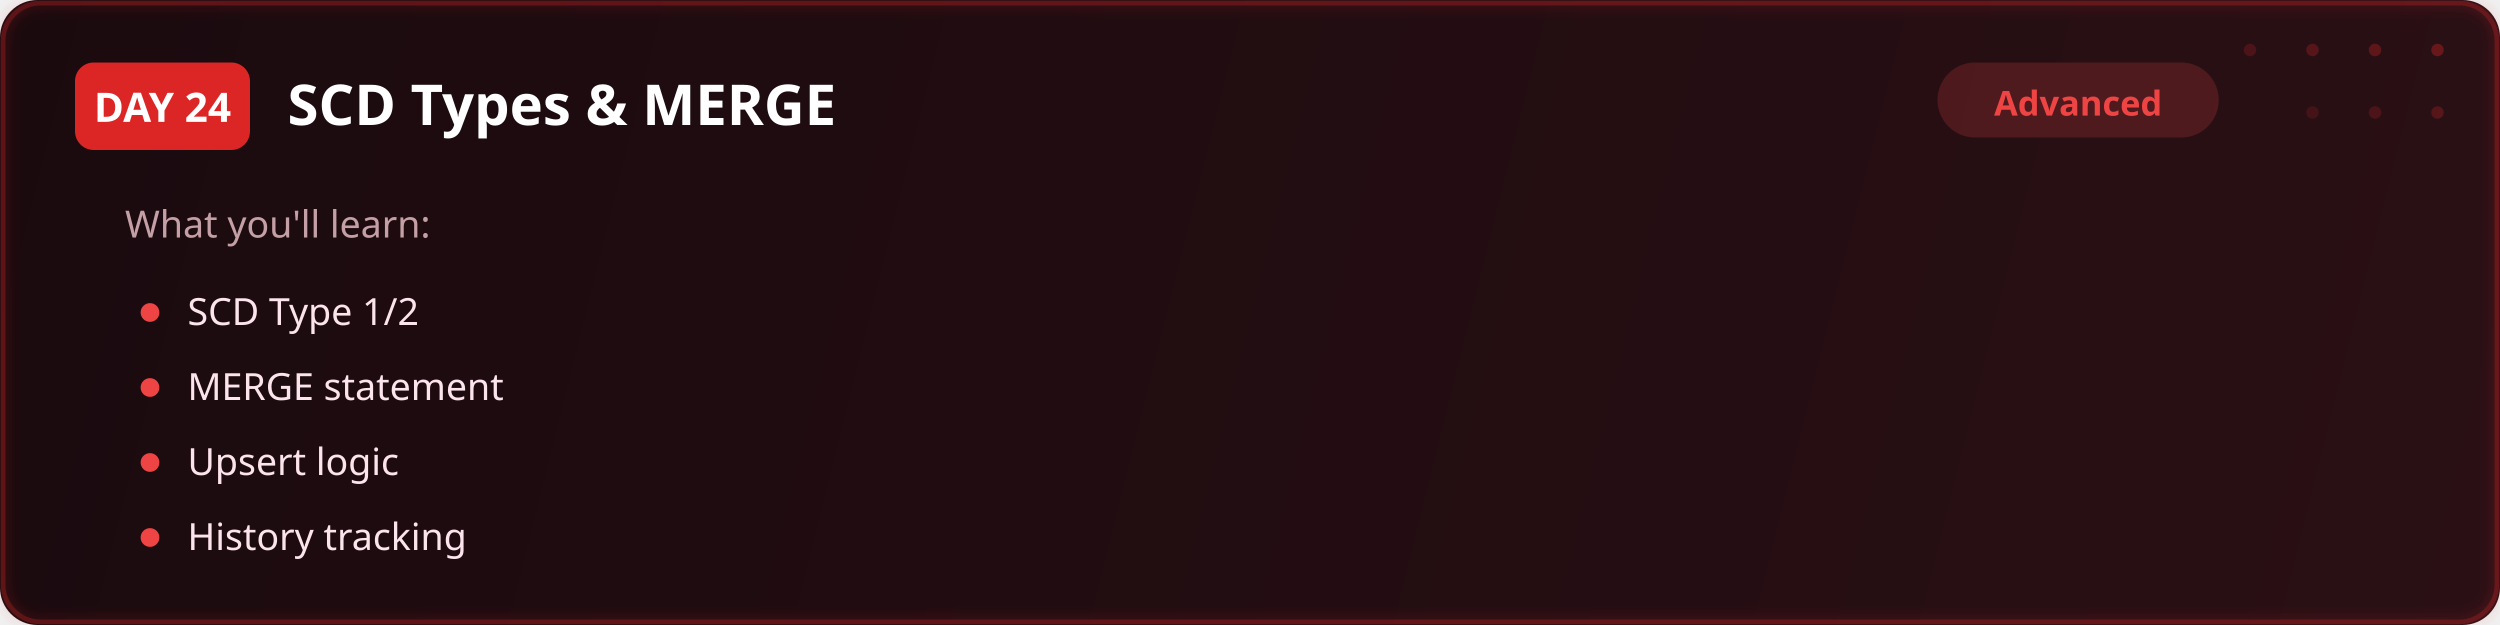
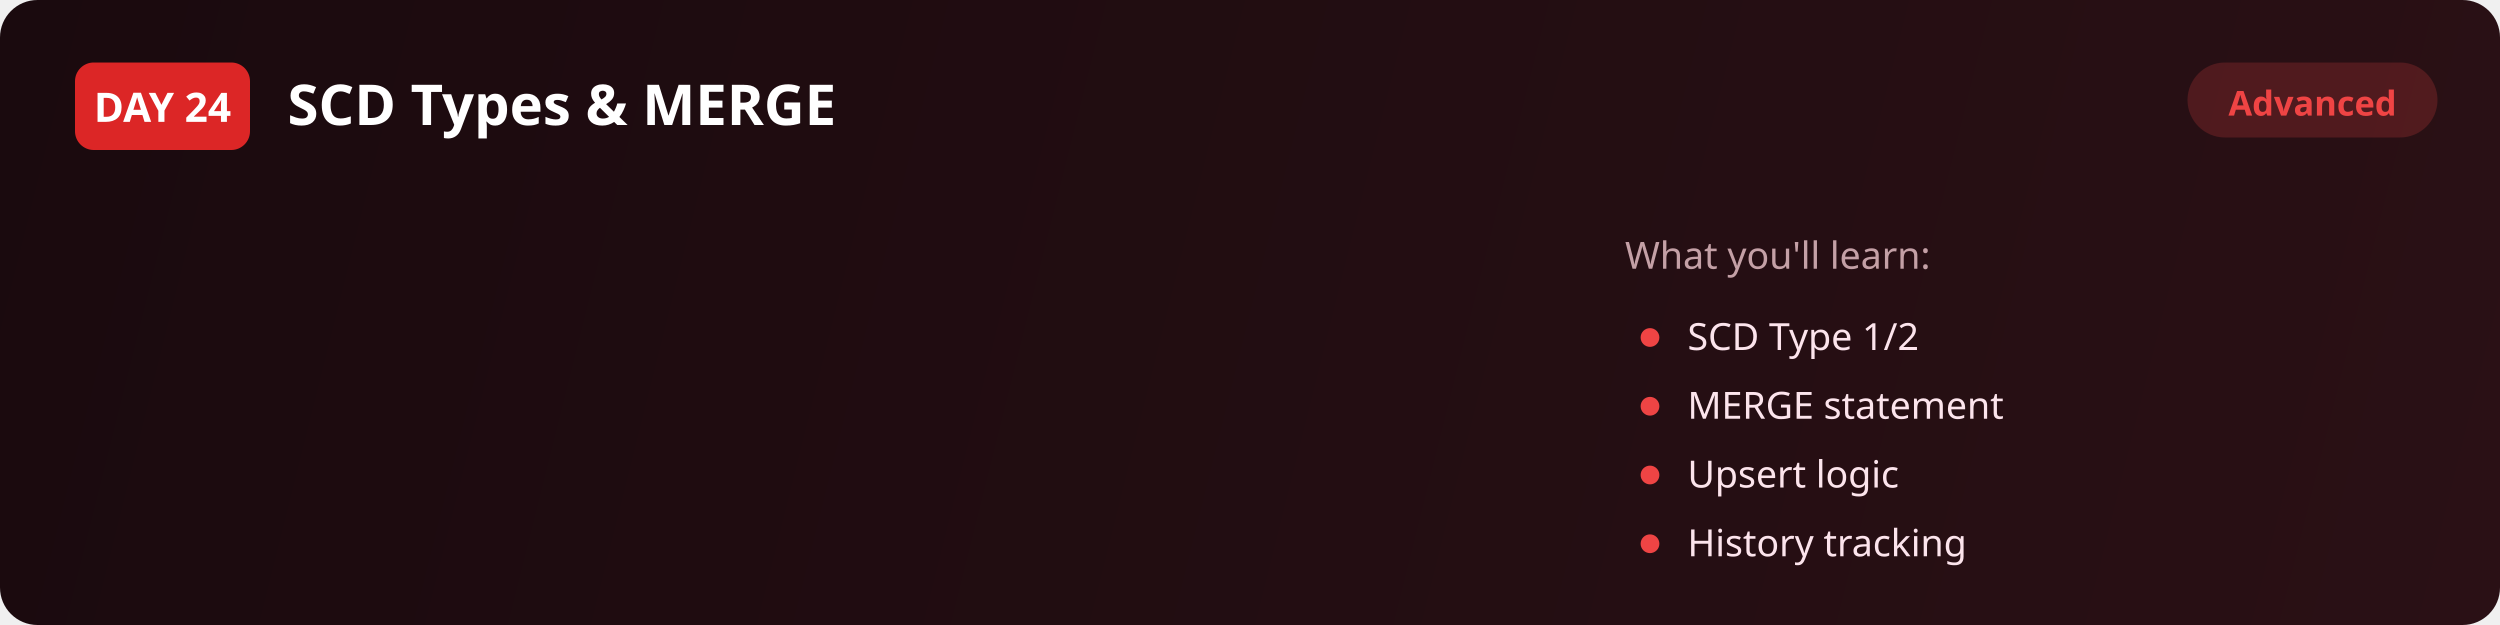
<svg xmlns="http://www.w3.org/2000/svg" viewBox="0 0 800 200" fill="none">
  <defs>
    <linearGradient id="bg" x1="0" y1="0" x2="800" y2="200" gradientUnits="userSpaceOnUse">
      <stop offset="0%" stop-color="#1a0a0e" />
      <stop offset="100%" stop-color="#2a1015" />
    </linearGradient>
-     <filter id="glow">
-       <feGaussianBlur stdDeviation="2" result="blur" />
-       <feMerge>
-         <feMergeNode in="blur" />
-         <feMergeNode in="SourceGraphic" />
-       </feMerge>
-     </filter>
  </defs>
  <rect width="800" height="200" rx="12" fill="url(#bg)" />
-   <rect x="1" y="1" width="798" height="198" rx="12" fill="none" stroke="#dc2626" stroke-width="1.5" opacity="0.35" filter="url(#glow)" />
-   <circle cx="720" cy="16" r="2" fill="#dc2626" opacity="0.2" />
-   <circle cx="740" cy="16" r="2" fill="#dc2626" opacity="0.25" />
-   <circle cx="760" cy="16" r="2" fill="#dc2626" opacity="0.3" />
-   <circle cx="780" cy="16" r="2" fill="#dc2626" opacity="0.35" />
-   <circle cx="740" cy="36" r="2" fill="#dc2626" opacity="0.15" />
-   <circle cx="760" cy="36" r="2" fill="#dc2626" opacity="0.2" />
-   <circle cx="780" cy="36" r="2" fill="#dc2626" opacity="0.25" />
  <rect x="24" y="20" width="56" height="28" rx="6" fill="#dc2626" />
  <text x="52" y="39" font-family="Segoe UI, system-ui, sans-serif" font-size="13" font-weight="700" fill="#ffffff" text-anchor="middle">DAY 24</text>
  <text x="92" y="40" font-family="Segoe UI, system-ui, sans-serif" font-size="18" font-weight="700" fill="#ffffff">SCD Types &amp; MERGE</text>
-   <rect x="620" y="20" width="90" height="24" rx="12" fill="#ef4444" opacity="0.2" />
-   <text x="665" y="37" font-family="Segoe UI, system-ui, sans-serif" font-size="11" font-weight="600" fill="#ef4444" text-anchor="middle">Advanced</text>
-   <text x="40" y="76" font-family="Segoe UI, system-ui, sans-serif" font-size="12" fill="#c4a0a6">What you'll learn:</text>
-   <circle cx="48" cy="100" r="3" fill="#ef4444" />
-   <text x="60" y="104" font-family="Segoe UI, system-ui, sans-serif" font-size="12" fill="#fce4ec">SCD Type 1/2</text>
-   <circle cx="48" cy="124" r="3" fill="#ef4444" />
-   <text x="60" y="128" font-family="Segoe UI, system-ui, sans-serif" font-size="12" fill="#fce4ec">MERGE statement</text>
-   <circle cx="48" cy="148" r="3" fill="#ef4444" />
-   <text x="60" y="152" font-family="Segoe UI, system-ui, sans-serif" font-size="12" fill="#fce4ec">Upsert logic</text>
-   <circle cx="48" cy="172" r="3" fill="#ef4444" />
-   <text x="60" y="176" font-family="Segoe UI, system-ui, sans-serif" font-size="12" fill="#fce4ec">History tracking</text>
+   <text x="520" y="86" font-family="Segoe UI, system-ui, sans-serif" font-size="12" fill="#c4a0a6">What you'll learn:</text>
+   <circle cx="528" cy="108" r="3" fill="#ef4444" />
+   <text x="540" y="112" font-family="Segoe UI, system-ui, sans-serif" font-size="12" fill="#fce4ec">SCD Type 1/2</text>
+   <circle cx="528" cy="130" r="3" fill="#ef4444" />
+   <text x="540" y="134" font-family="Segoe UI, system-ui, sans-serif" font-size="12" fill="#fce4ec">MERGE statement</text>
+   <circle cx="528" cy="152" r="3" fill="#ef4444" />
+   <text x="540" y="156" font-family="Segoe UI, system-ui, sans-serif" font-size="12" fill="#fce4ec">Upsert logic</text>
+   <circle cx="528" cy="174" r="3" fill="#ef4444" />
+   <text x="540" y="178" font-family="Segoe UI, system-ui, sans-serif" font-size="12" fill="#fce4ec">History tracking</text>
+   <rect x="700" y="20" width="80" height="24" rx="12" fill="#ef4444" opacity="0.2" />
+   <text x="740" y="37" font-family="Segoe UI, system-ui, sans-serif" font-size="11" font-weight="600" fill="#ef4444" text-anchor="middle">Advanced</text>
</svg>
